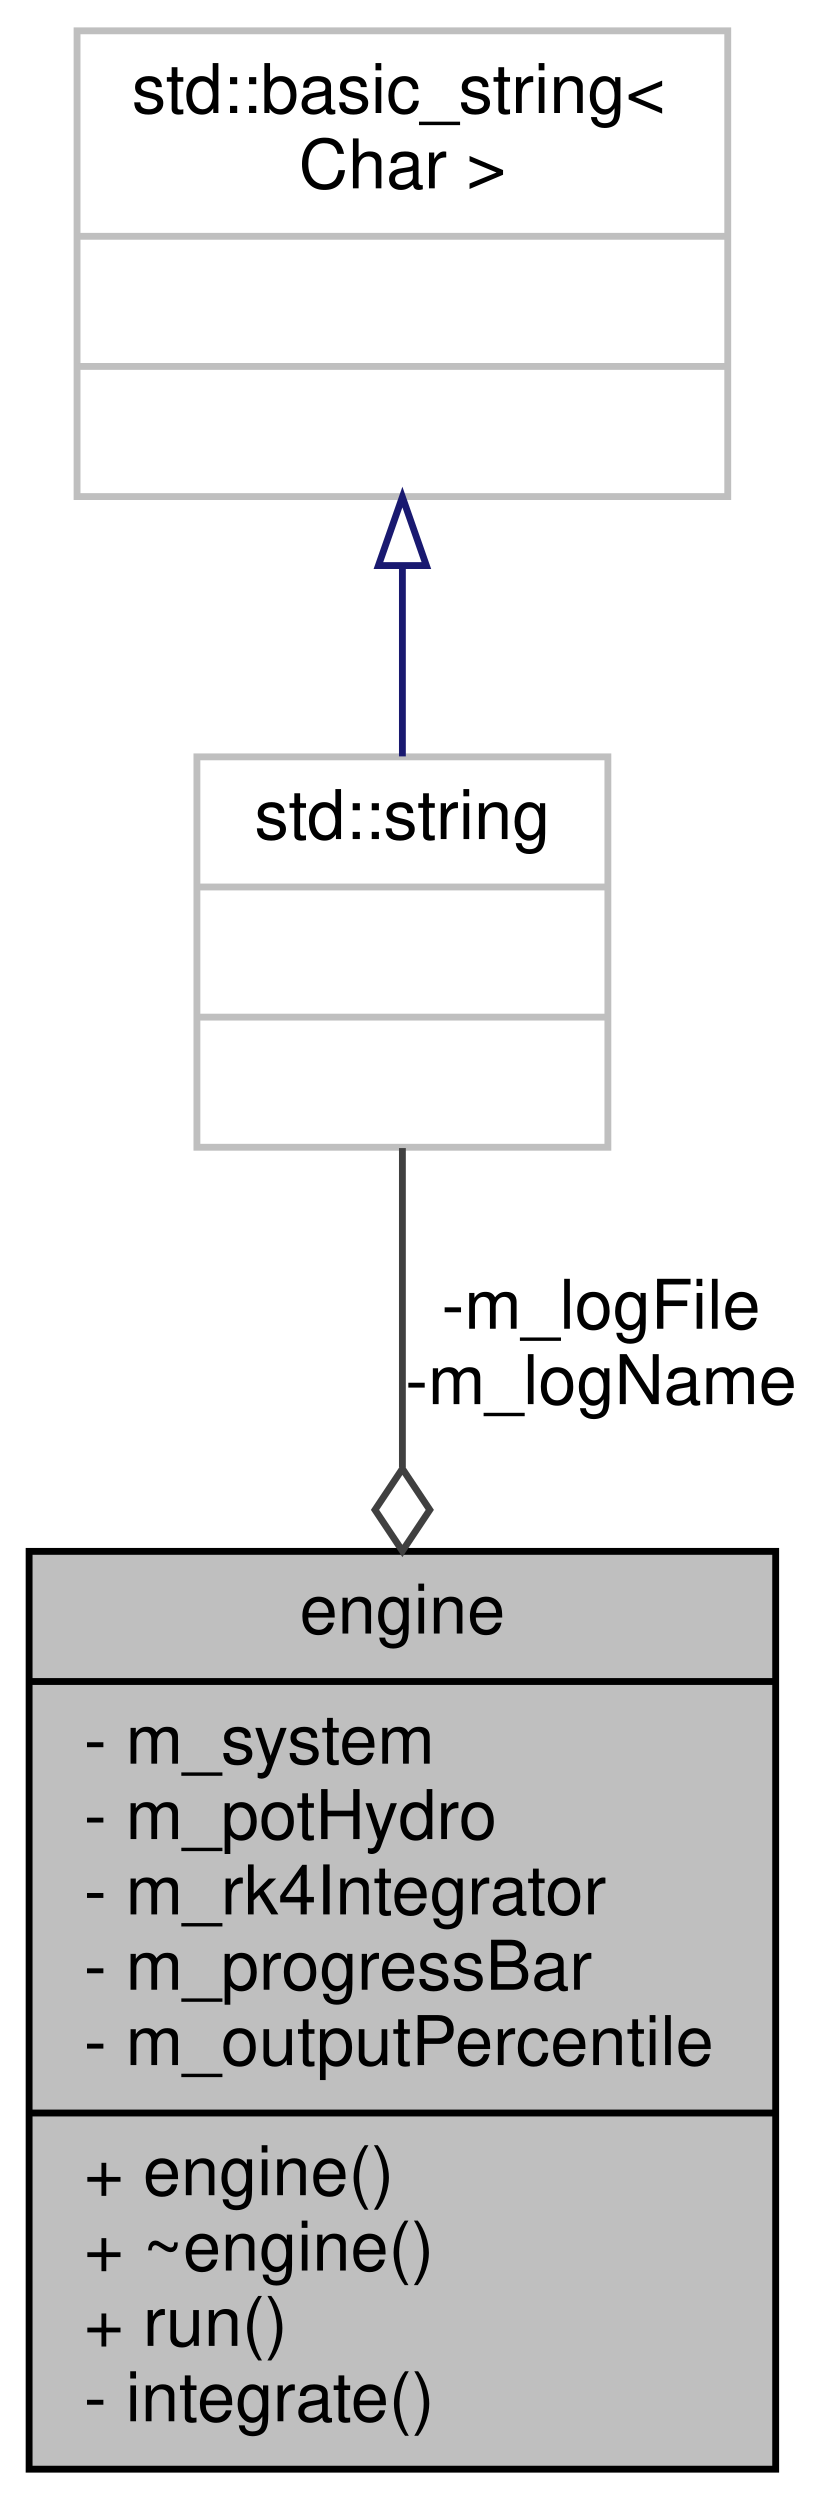
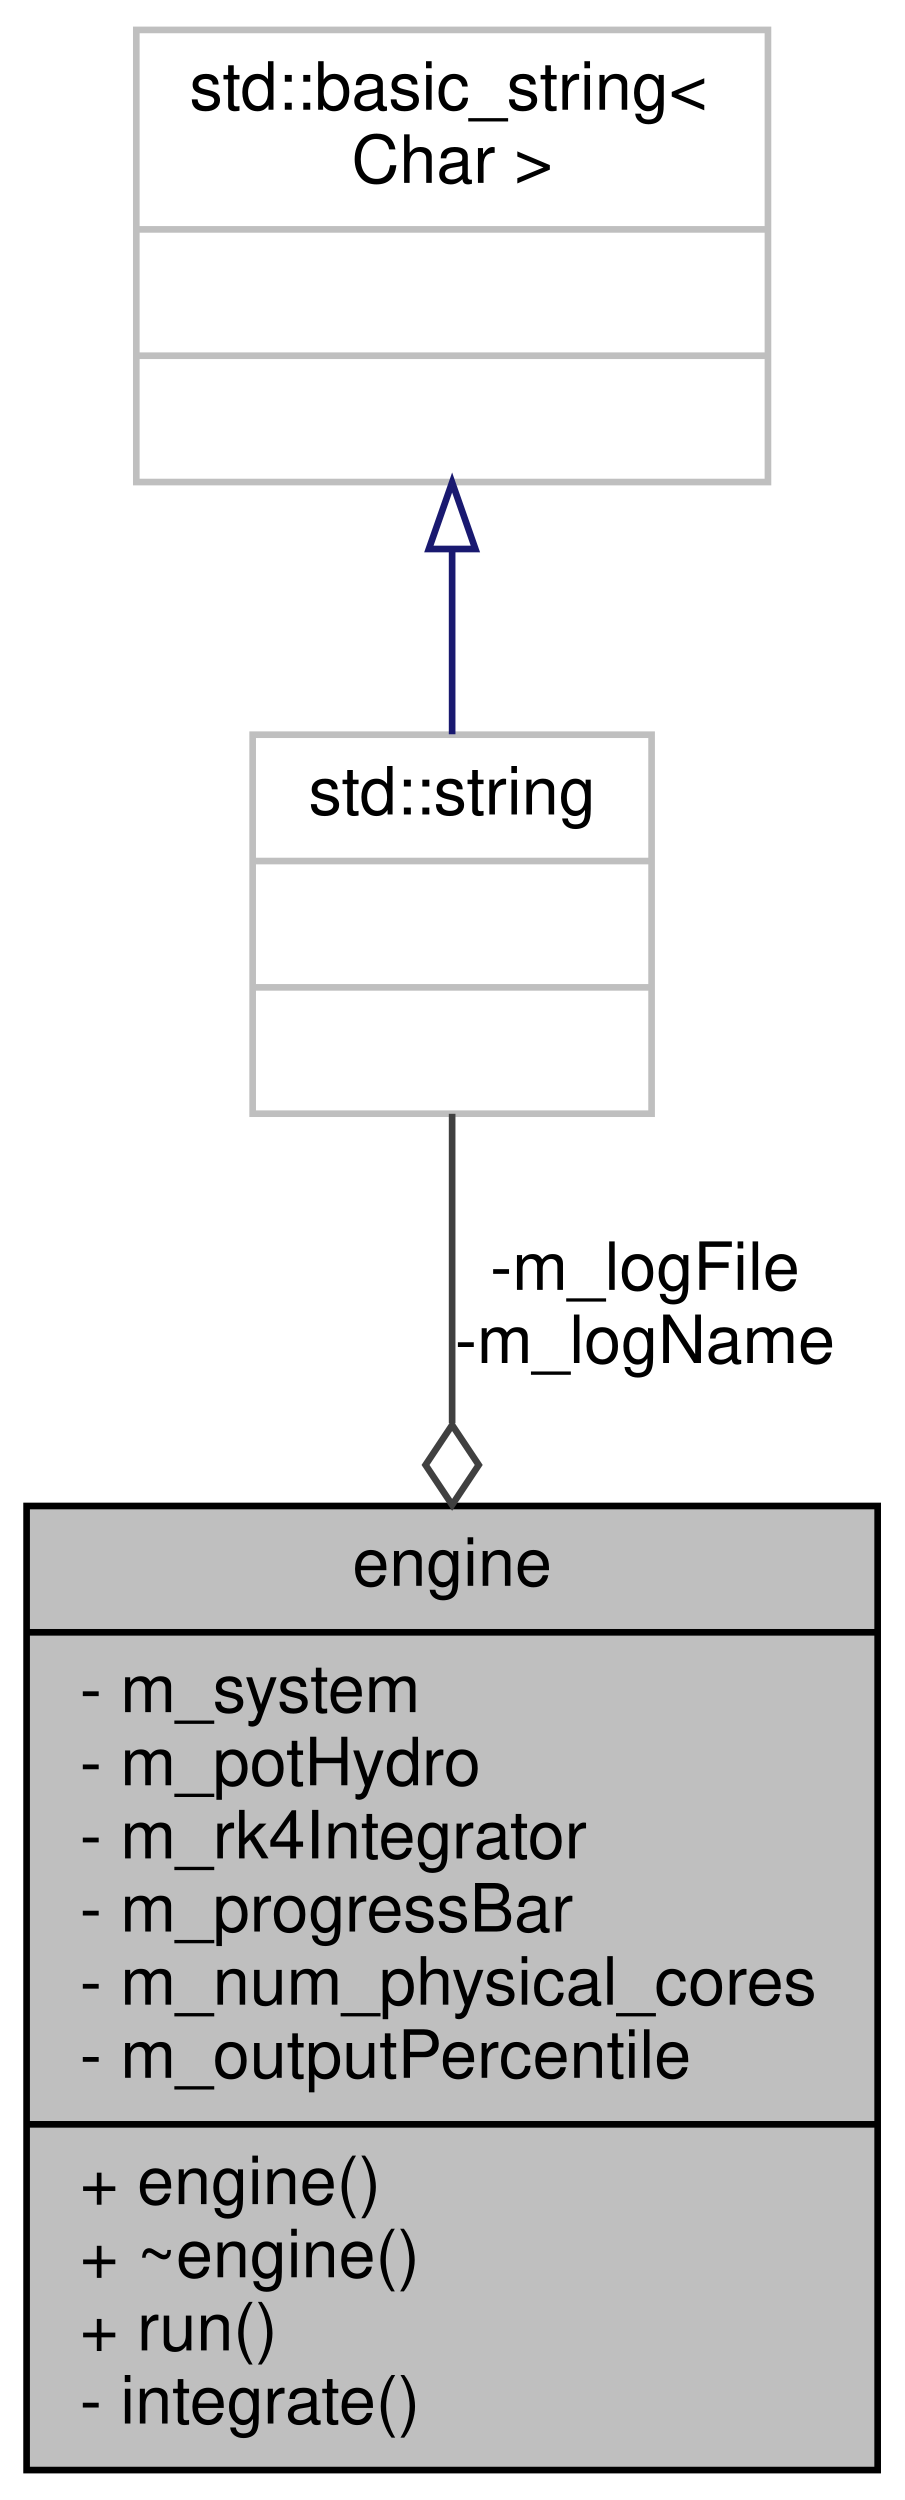
- <svg xmlns="http://www.w3.org/2000/svg" xmlns:xlink="http://www.w3.org/1999/xlink" width="121pt" height="365pt" viewBox="0.00 0.00 120.50 365.00">
-   <g id="graph0" class="graph" transform="scale(1 1) rotate(0) translate(4 361)">
+ <svg xmlns="http://www.w3.org/2000/svg" xmlns:xlink="http://www.w3.org/1999/xlink" width="136pt" height="376pt" viewBox="0.00 0.00 136.00 376.00">
+   <g id="graph0" class="graph" transform="scale(1 1) rotate(0) translate(4 372)">
    <g id="node1" class="node">
      <g id="a_node1">
-         <a xlink:title=" ">
-           <polygon fill="#bfbfbf" stroke="black" points="0,-0.5 0,-134.5 109,-134.5 109,-0.5 0,-0.5" />
-           <text text-anchor="middle" x="54.5" y="-122.5" font-family="Helvetica,sans-Serif" font-size="10.00">engine</text>
-           <polyline fill="none" stroke="black" points="0,-115.5 109,-115.5 " />
-           <text text-anchor="start" x="8" y="-103.5" font-family="Helvetica,sans-Serif" font-size="10.00">- m_system</text>
-           <text text-anchor="start" x="8" y="-92.5" font-family="Helvetica,sans-Serif" font-size="10.00">- m_potHydro</text>
-           <text text-anchor="start" x="8" y="-81.5" font-family="Helvetica,sans-Serif" font-size="10.00">- m_rk4Integrator</text>
-           <text text-anchor="start" x="8" y="-70.5" font-family="Helvetica,sans-Serif" font-size="10.00">- m_progressBar</text>
+         <a xlink:title="Manages the time integration of the simulation system as well as when to output data to GSD.">
+           <polygon fill="#bfbfbf" stroke="black" points="0,-0.5 0,-145.5 128,-145.5 128,-0.5 0,-0.5" />
+           <text text-anchor="middle" x="64" y="-133.5" font-family="Helvetica,sans-Serif" font-size="10.00">engine</text>
+           <polyline fill="none" stroke="black" points="0,-126.5 128,-126.5 " />
+           <text text-anchor="start" x="8" y="-114.5" font-family="Helvetica,sans-Serif" font-size="10.00">- m_system</text>
+           <text text-anchor="start" x="8" y="-103.5" font-family="Helvetica,sans-Serif" font-size="10.00">- m_potHydro</text>
+           <text text-anchor="start" x="8" y="-92.5" font-family="Helvetica,sans-Serif" font-size="10.00">- m_rk4Integrator</text>
+           <text text-anchor="start" x="8" y="-81.5" font-family="Helvetica,sans-Serif" font-size="10.00">- m_progressBar</text>
+           <text text-anchor="start" x="8" y="-70.5" font-family="Helvetica,sans-Serif" font-size="10.00">- m_num_physical_cores</text>
          <text text-anchor="start" x="8" y="-59.5" font-family="Helvetica,sans-Serif" font-size="10.00">- m_outputPercentile</text>
-           <polyline fill="none" stroke="black" points="0,-52.5 109,-52.5 " />
+           <polyline fill="none" stroke="black" points="0,-52.5 128,-52.5 " />
          <text text-anchor="start" x="8" y="-40.5" font-family="Helvetica,sans-Serif" font-size="10.00">+ engine()</text>
          <text text-anchor="start" x="8" y="-29.5" font-family="Helvetica,sans-Serif" font-size="10.00">+ ~engine()</text>
          <text text-anchor="start" x="8" y="-18.5" font-family="Helvetica,sans-Serif" font-size="10.00">+ run()</text>
          <text text-anchor="start" x="8" y="-7.5" font-family="Helvetica,sans-Serif" font-size="10.00">- integrate()</text>
        </a>
      </g>
    </g>
    <g id="node2" class="node">
      <g id="a_node2">
        <a xlink:title=" ">
-           <polygon fill="none" stroke="#bfbfbf" points="24.5,-193.5 24.5,-250.5 84.5,-250.5 84.5,-193.5 24.5,-193.5" />
-           <text text-anchor="middle" x="54.5" y="-238.5" font-family="Helvetica,sans-Serif" font-size="10.00">std::string</text>
-           <polyline fill="none" stroke="#bfbfbf" points="24.5,-231.5 84.5,-231.5 " />
-           <text text-anchor="middle" x="54.5" y="-219.5" font-family="Helvetica,sans-Serif" font-size="10.00"> </text>
-           <polyline fill="none" stroke="#bfbfbf" points="24.5,-212.5 84.5,-212.5 " />
-           <text text-anchor="middle" x="54.5" y="-200.5" font-family="Helvetica,sans-Serif" font-size="10.00"> </text>
+           <polygon fill="none" stroke="#bfbfbf" points="34,-204.5 34,-261.5 94,-261.5 94,-204.5 34,-204.5" />
+           <text text-anchor="middle" x="64" y="-249.5" font-family="Helvetica,sans-Serif" font-size="10.00">std::string</text>
+           <polyline fill="none" stroke="#bfbfbf" points="34,-242.5 94,-242.5 " />
+           <text text-anchor="middle" x="64" y="-230.5" font-family="Helvetica,sans-Serif" font-size="10.00"> </text>
+           <polyline fill="none" stroke="#bfbfbf" points="34,-223.5 94,-223.5 " />
+           <text text-anchor="middle" x="64" y="-211.5" font-family="Helvetica,sans-Serif" font-size="10.00"> </text>
        </a>
      </g>
    </g>
    <g id="edge1" class="edge">
-       <path fill="none" stroke="#404040" d="M54.5,-193.38C54.5,-180.12 54.5,-163.49 54.5,-146.74" />
-       <polygon fill="none" stroke="#404040" points="54.5,-146.56 50.5,-140.56 54.5,-134.56 58.5,-140.56 54.5,-146.56" />
-       <text text-anchor="middle" x="83.5" y="-167" font-family="Helvetica,sans-Serif" font-size="10.00"> -m_logFile</text>
-       <text text-anchor="middle" x="83.5" y="-156" font-family="Helvetica,sans-Serif" font-size="10.00">-m_logName</text>
+       <path fill="none" stroke="#404040" d="M64,-204.48C64,-191.32 64,-174.78 64,-157.94" />
+       <polygon fill="none" stroke="#404040" points="64,-157.67 60,-151.67 64,-145.67 68,-151.67 64,-157.67" />
+       <text text-anchor="middle" x="93" y="-178" font-family="Helvetica,sans-Serif" font-size="10.00"> -m_logFile</text>
+       <text text-anchor="middle" x="93" y="-167" font-family="Helvetica,sans-Serif" font-size="10.00">-m_logName</text>
    </g>
    <g id="node3" class="node">
      <g id="a_node3">
        <a xlink:title=" ">
-           <polygon fill="none" stroke="#bfbfbf" points="7,-288.5 7,-356.5 102,-356.5 102,-288.5 7,-288.5" />
-           <text text-anchor="start" x="15" y="-344.5" font-family="Helvetica,sans-Serif" font-size="10.00">std::basic_string&lt;</text>
-           <text text-anchor="middle" x="54.5" y="-333.5" font-family="Helvetica,sans-Serif" font-size="10.00"> Char &gt;</text>
-           <polyline fill="none" stroke="#bfbfbf" points="7,-326.5 102,-326.5 " />
-           <text text-anchor="middle" x="54.5" y="-314.5" font-family="Helvetica,sans-Serif" font-size="10.00"> </text>
-           <polyline fill="none" stroke="#bfbfbf" points="7,-307.5 102,-307.5 " />
-           <text text-anchor="middle" x="54.5" y="-295.5" font-family="Helvetica,sans-Serif" font-size="10.00"> </text>
+           <polygon fill="none" stroke="#bfbfbf" points="16.5,-299.5 16.5,-367.5 111.5,-367.5 111.5,-299.5 16.5,-299.5" />
+           <text text-anchor="start" x="24.5" y="-355.5" font-family="Helvetica,sans-Serif" font-size="10.00">std::basic_string&lt;</text>
+           <text text-anchor="middle" x="64" y="-344.5" font-family="Helvetica,sans-Serif" font-size="10.00"> Char &gt;</text>
+           <polyline fill="none" stroke="#bfbfbf" points="16.5,-337.5 111.5,-337.5 " />
+           <text text-anchor="middle" x="64" y="-325.5" font-family="Helvetica,sans-Serif" font-size="10.00"> </text>
+           <polyline fill="none" stroke="#bfbfbf" points="16.5,-318.5 111.5,-318.5 " />
+           <text text-anchor="middle" x="64" y="-306.5" font-family="Helvetica,sans-Serif" font-size="10.00"> </text>
        </a>
      </g>
    </g>
    <g id="edge2" class="edge">
-       <path fill="none" stroke="midnightblue" d="M54.5,-278.38C54.5,-268.94 54.5,-259.2 54.5,-250.57" />
-       <polygon fill="none" stroke="midnightblue" points="51,-278.43 54.5,-288.43 58,-278.43 51,-278.43" />
+       <path fill="none" stroke="midnightblue" d="M64,-289.38C64,-279.94 64,-270.2 64,-261.57" />
+       <polygon fill="none" stroke="midnightblue" points="60.5,-289.43 64,-299.43 67.5,-289.43 60.5,-289.43" />
    </g>
  </g>
</svg>
